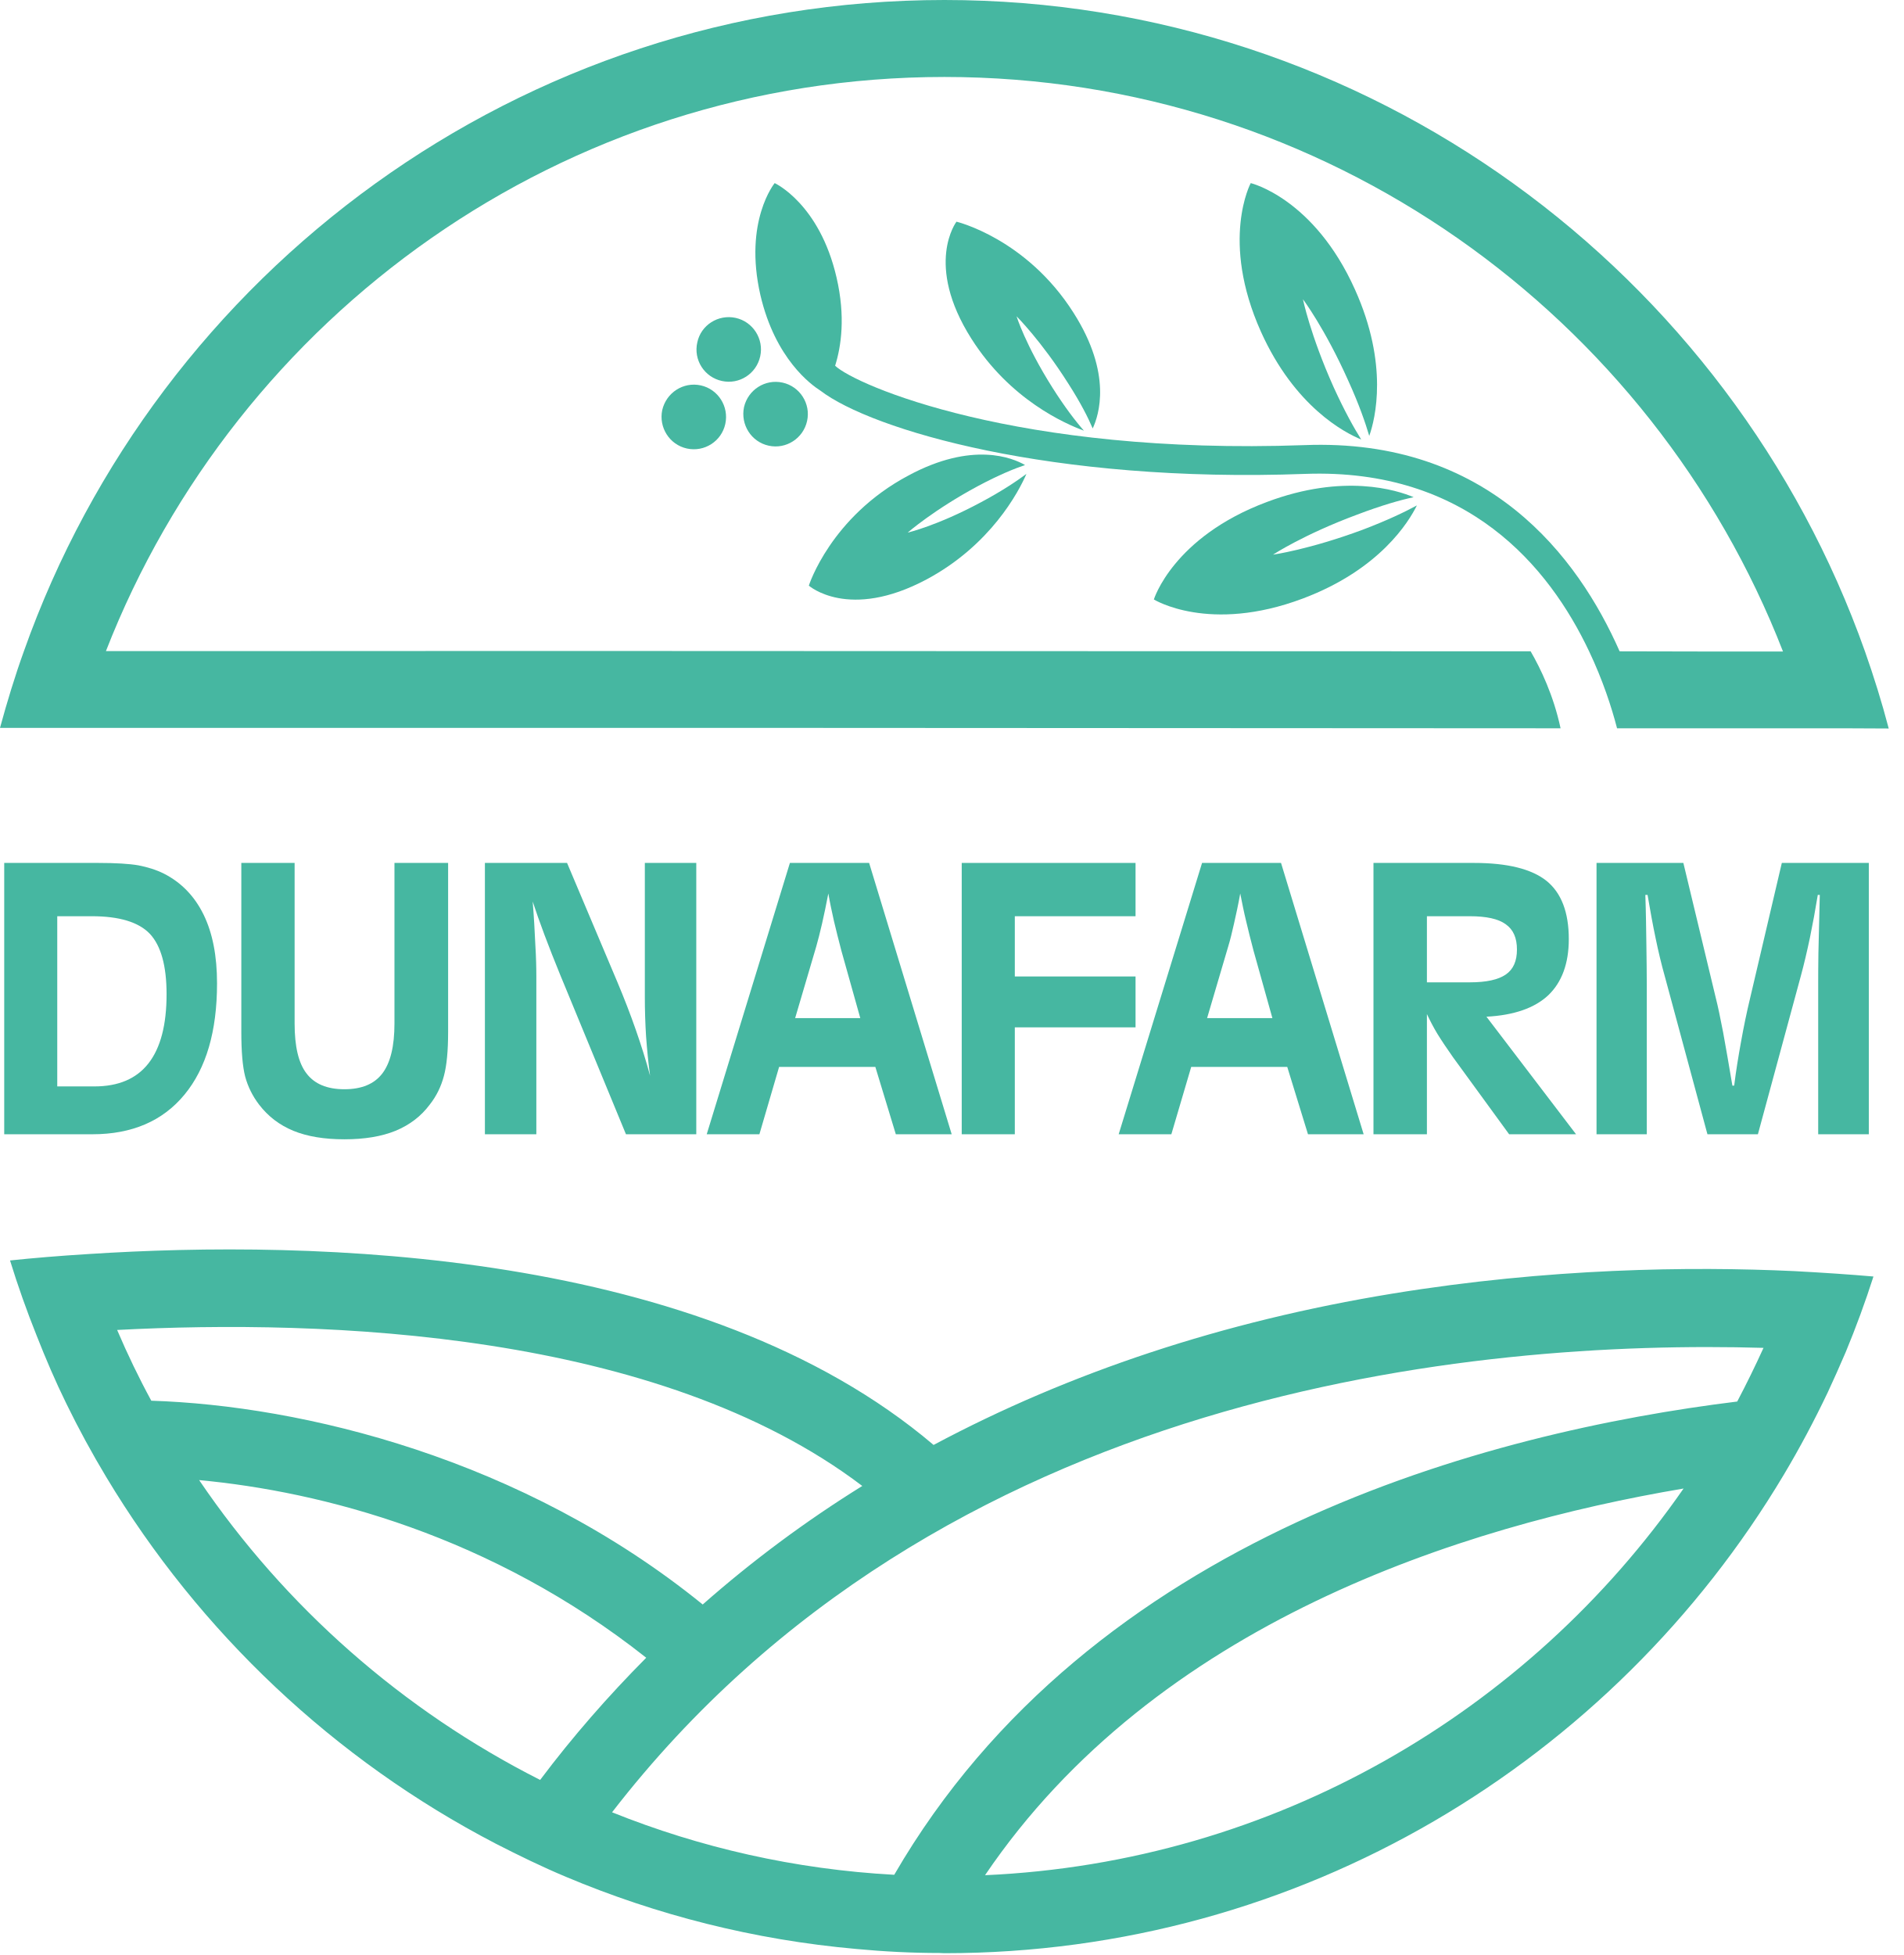
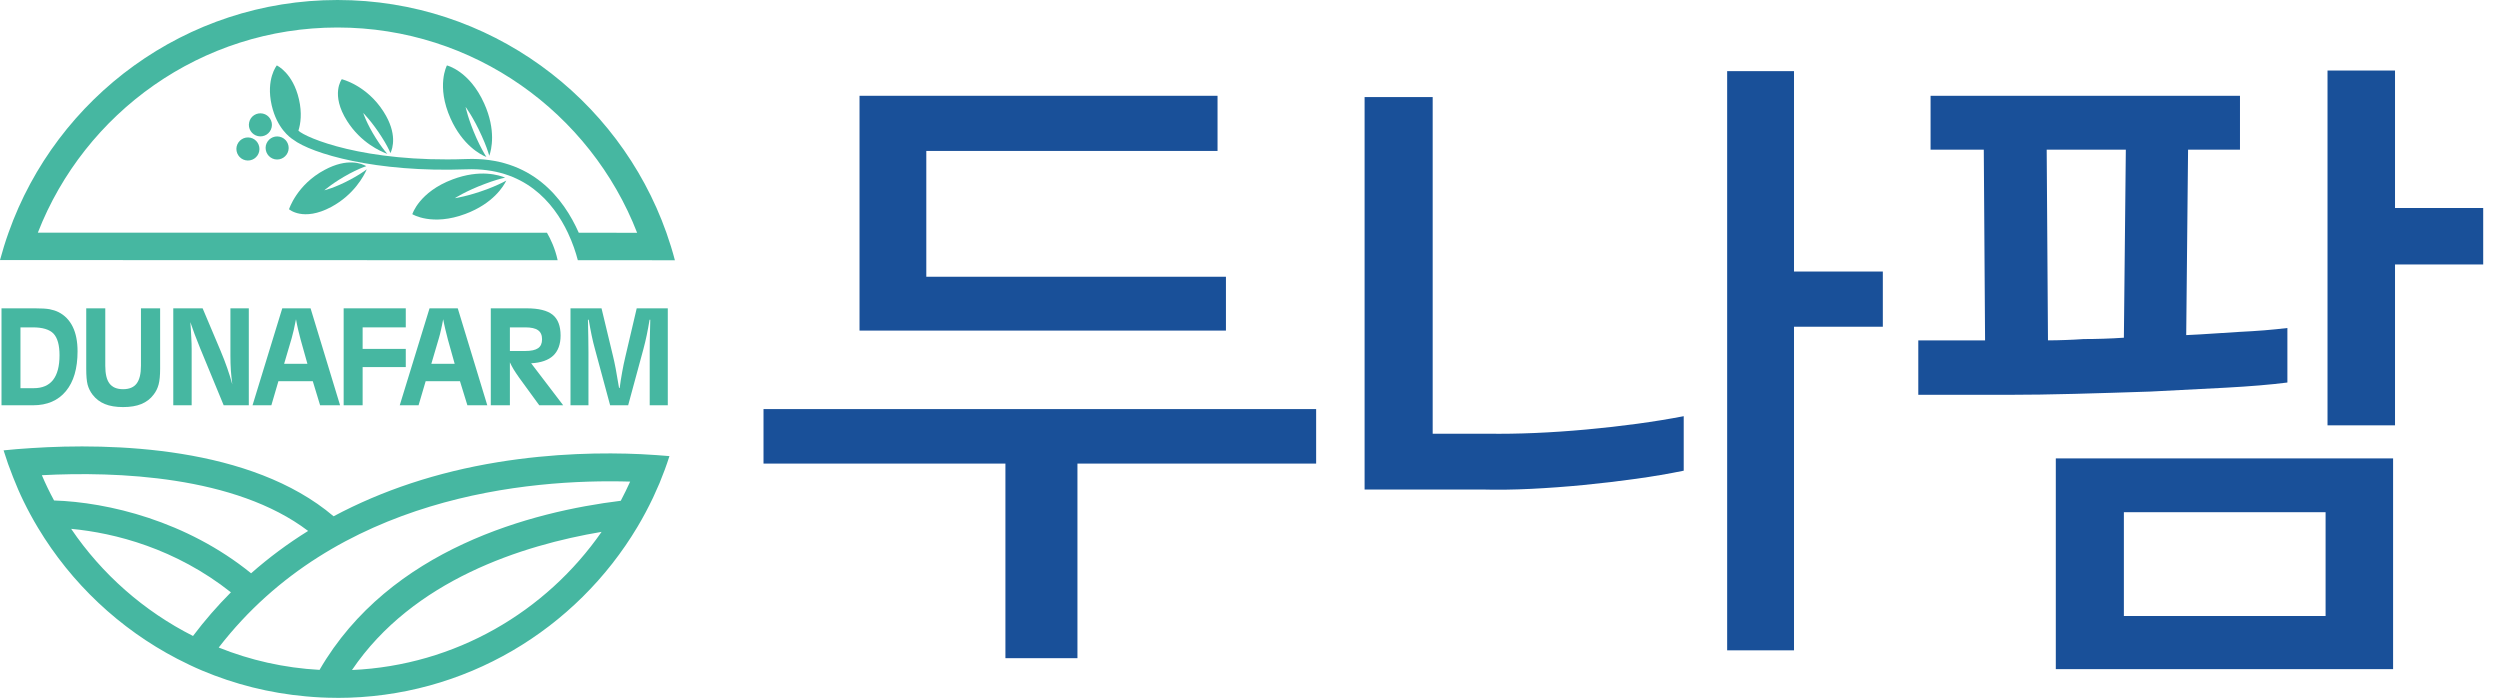
- <svg xmlns="http://www.w3.org/2000/svg" width="37" height="38" viewBox="0 0 37 38" fill="none">
+ <svg xmlns="http://www.w3.org/2000/svg" width="136" height="38" viewBox="0 0 136 38" fill="none">
  <path d="M1.113 17.809V21.117H1.836C2.301 21.117 2.652 20.969 2.887 20.668C3.121 20.367 3.238 19.922 3.238 19.324C3.238 18.773 3.129 18.383 2.914 18.152C2.695 17.922 2.316 17.809 1.785 17.809H1.113ZM0.082 16.773H1.906C2.25 16.773 2.512 16.789 2.691 16.82C2.871 16.855 3.035 16.906 3.184 16.98C3.523 17.152 3.781 17.418 3.957 17.777C4.133 18.137 4.219 18.582 4.219 19.113C4.219 20.047 4.008 20.766 3.586 21.277C3.164 21.789 2.566 22.047 1.797 22.047H0.082V16.773Z" fill="#46B7A1" />
  <path d="M5.727 16.773V19.895C5.727 20.336 5.801 20.66 5.957 20.863C6.113 21.07 6.359 21.172 6.695 21.172C7.031 21.172 7.277 21.07 7.434 20.863C7.59 20.656 7.668 20.336 7.668 19.895V16.773H8.711V20.055C8.711 20.426 8.684 20.711 8.629 20.914C8.574 21.121 8.484 21.305 8.355 21.469C8.184 21.699 7.961 21.867 7.688 21.98C7.418 22.09 7.086 22.145 6.695 22.145C6.301 22.145 5.973 22.09 5.703 21.98C5.43 21.867 5.211 21.699 5.035 21.469C4.91 21.305 4.82 21.125 4.766 20.926C4.715 20.727 4.691 20.438 4.691 20.055V16.773H5.727Z" fill="#46B7A1" />
  <path d="M10.945 19.082L10.898 18.969C10.66 18.387 10.48 17.906 10.355 17.523C10.379 17.82 10.395 18.102 10.406 18.355C10.422 18.613 10.426 18.824 10.426 18.992V22.047H9.426V16.773H11.023L12 19.086C12.133 19.402 12.254 19.715 12.359 20.016C12.465 20.32 12.559 20.617 12.637 20.91C12.602 20.656 12.578 20.398 12.559 20.145C12.543 19.891 12.535 19.633 12.535 19.379V16.773H13.535V22.047H12.168L10.945 19.082Z" fill="#46B7A1" />
  <path d="M15.457 19.789H16.723L16.355 18.477C16.301 18.273 16.254 18.082 16.211 17.902C16.172 17.727 16.133 17.547 16.102 17.367C16.059 17.586 16.02 17.781 15.98 17.953C15.941 18.125 15.902 18.273 15.867 18.398L15.457 19.789ZM15.355 16.773H16.895L18.5 22.047H17.414L17.016 20.738H15.145L14.762 22.047H13.738L15.355 16.773Z" fill="#46B7A1" />
  <path d="M18.695 22.047V16.773H22.074V17.809H19.727V18.98H22.074V19.969H19.727V22.047H18.695Z" fill="#46B7A1" />
  <path d="M23.465 19.789H24.734L24.367 18.477C24.312 18.273 24.266 18.082 24.223 17.902C24.18 17.727 24.145 17.547 24.109 17.367C24.07 17.586 24.027 17.781 23.988 17.953C23.949 18.125 23.914 18.273 23.875 18.398L23.465 19.789ZM23.367 16.773H24.902L26.508 22.047H25.426L25.023 20.738H23.156L22.77 22.047H21.746L23.367 16.773Z" fill="#46B7A1" />
  <path d="M27.738 17.809V19.094H28.57C28.895 19.094 29.125 19.043 29.273 18.941C29.418 18.84 29.488 18.68 29.488 18.457C29.488 18.23 29.418 18.07 29.27 17.965C29.125 17.859 28.891 17.809 28.57 17.809H27.738ZM27.738 19.711V22.047H26.699V16.773H28.652C29.305 16.773 29.773 16.891 30.062 17.121C30.352 17.355 30.496 17.734 30.496 18.254C30.496 18.73 30.359 19.094 30.098 19.344C29.832 19.594 29.43 19.734 28.895 19.762L30.637 22.047H29.336L28.246 20.551C28.125 20.379 28.023 20.227 27.941 20.094C27.863 19.965 27.797 19.836 27.738 19.711Z" fill="#46B7A1" />
  <path d="M31.984 17.395C31.996 17.738 32 18.059 32.004 18.355C32.008 18.652 32.012 18.918 32.012 19.148V22.047H31.035V16.773H32.723L33.352 19.391C33.395 19.559 33.441 19.781 33.496 20.066C33.547 20.352 33.609 20.695 33.676 21.102H33.711C33.746 20.816 33.793 20.531 33.844 20.25C33.895 19.965 33.953 19.68 34.023 19.391L34.637 16.773H36.328V22.047H35.344V19.148C35.344 18.988 35.344 18.785 35.348 18.531C35.355 18.273 35.363 17.895 35.375 17.395H35.336C35.289 17.684 35.238 17.961 35.184 18.223C35.129 18.484 35.07 18.738 35.004 18.98L34.172 22.047H33.191L32.363 18.98C32.297 18.746 32.238 18.5 32.184 18.238C32.129 17.977 32.078 17.695 32.027 17.395H31.984Z" fill="#46B7A1" />
  <path d="M33.77 27.242C28.953 27.836 21.211 29.84 17.383 36.441C15.457 36.336 13.609 35.914 11.898 35.226C18.277 26.973 28.719 26.039 34.281 26.199C34.121 26.551 33.949 26.902 33.77 27.242ZM19.148 36.449C22.469 31.547 28.422 29.66 32.727 28.933C29.707 33.281 24.77 36.199 19.148 36.449ZM3.871 28.769C6.254 28.992 9.551 29.84 12.562 32.222C11.824 32.965 11.133 33.754 10.5 34.597C7.828 33.246 5.543 31.234 3.871 28.769ZM16.762 28.883C15.656 29.57 14.621 30.34 13.66 31.187C10.145 28.336 5.867 27.32 2.941 27.226C2.699 26.781 2.477 26.32 2.277 25.851C6.309 25.64 12.789 25.867 16.762 28.883ZM34.879 24.707C32.859 24.613 30.109 24.648 27.07 25.144C23.77 25.683 20.781 26.68 18.148 28.086C13.645 24.262 6.062 24.094 1.723 24.375C1.152 24.41 0.641 24.453 0.195 24.5C0.348 24.996 0.52 25.48 0.711 25.957C0.887 26.406 1.078 26.851 1.289 27.281C1.527 27.769 1.789 28.25 2.066 28.711C3.879 31.73 6.504 34.207 9.637 35.836C10.086 36.066 10.535 36.285 11 36.48C12.762 37.222 14.66 37.707 16.648 37.883C17.18 37.933 17.719 37.961 18.266 37.961C18.297 37.961 18.328 37.965 18.359 37.965C25.289 37.965 31.359 34.226 34.676 28.664C34.984 28.148 35.266 27.617 35.527 27.07C35.648 26.808 35.766 26.547 35.879 26.281C36.078 25.801 36.258 25.312 36.418 24.812C35.973 24.773 35.457 24.738 34.879 24.707Z" fill="#46B7A1" />
  <path d="M14.943 8.663C15.279 8.737 15.615 8.522 15.689 8.183C15.764 7.847 15.549 7.511 15.213 7.437C14.873 7.362 14.541 7.577 14.463 7.913C14.392 8.253 14.603 8.589 14.943 8.663Z" fill="#46B7A1" />
  <path d="M13.623 7.491C13.283 7.417 12.951 7.632 12.873 7.972C12.803 8.308 13.014 8.644 13.353 8.718C13.693 8.792 14.025 8.577 14.099 8.241C14.174 7.901 13.959 7.565 13.623 7.491Z" fill="#46B7A1" />
  <path d="M14.778 6.925C14.852 6.589 14.637 6.253 14.301 6.179C13.961 6.105 13.625 6.319 13.555 6.655C13.477 6.995 13.692 7.331 14.032 7.405C14.371 7.48 14.704 7.265 14.778 6.925Z" fill="#46B7A1" />
  <path d="M26.617 8.473C26.735 8.141 26.996 7.086 26.34 5.629C25.543 3.852 24.313 3.559 24.313 3.559C24.313 3.559 23.715 4.672 24.512 6.449C25.168 7.906 26.137 8.41 26.461 8.543C26.321 8.32 26.137 7.992 25.922 7.52C25.469 6.508 25.328 5.816 25.328 5.816C25.328 5.816 25.754 6.383 26.207 7.395C26.422 7.867 26.543 8.223 26.617 8.473Z" fill="#46B7A1" />
  <path d="M27.48 9.664C27.156 9.527 26.121 9.195 24.625 9.758C22.801 10.441 22.43 11.652 22.43 11.652C22.43 11.652 23.504 12.32 25.328 11.633C26.824 11.07 27.387 10.14 27.543 9.824C27.312 9.949 26.973 10.113 26.488 10.297C25.449 10.683 24.746 10.781 24.746 10.781C24.746 10.781 25.34 10.39 26.379 10.004C26.863 9.82 27.227 9.718 27.48 9.664Z" fill="#46B7A1" />
  <path d="M21.241 8.328C21.359 8.074 21.628 7.273 20.87 6.082C19.952 4.633 18.593 4.309 18.593 4.309C18.593 4.309 17.964 5.133 18.882 6.582C19.636 7.773 20.71 8.238 21.07 8.371C20.909 8.188 20.698 7.914 20.456 7.531C19.933 6.703 19.761 6.148 19.761 6.148C19.761 6.148 20.241 6.625 20.765 7.453C21.011 7.836 21.155 8.125 21.241 8.328Z" fill="#46B7A1" />
  <path d="M19.926 9.039C19.684 8.899 18.902 8.574 17.66 9.242C16.145 10.047 15.723 11.383 15.723 11.383C15.723 11.383 16.496 12.07 18.012 11.262C19.254 10.598 19.801 9.563 19.953 9.211C19.758 9.356 19.473 9.547 19.07 9.762C18.211 10.223 17.645 10.352 17.645 10.352C17.645 10.352 18.156 9.906 19.016 9.445C19.418 9.231 19.715 9.11 19.926 9.039Z" fill="#46B7A1" />
  <path d="M36.254 12.664C33.645 5.297 26.609 0 18.359 0C10.109 0 3.074 5.293 0.465 12.656C0.289 13.145 0.137 13.645 0 14.148C0.469 14.148 0.988 14.148 1.555 14.148C7.863 14.145 20.074 14.148 30.336 14.156C30.199 13.516 29.949 12.996 29.754 12.66C26.305 12.66 22.246 12.656 18.176 12.656C12.953 12.652 7.734 12.652 3.816 12.656C3.195 12.656 2.609 12.656 2.059 12.656C4.602 6.133 10.945 1.496 18.359 1.496C25.773 1.496 32.121 6.137 34.66 12.664C33.715 12.664 32.645 12.664 31.484 12.66C30.672 10.82 28.934 8.512 25.355 8.652C19.777 8.852 16.633 7.488 16.234 7.109C16.352 6.734 16.438 6.156 16.262 5.395C15.93 3.957 15.059 3.559 15.059 3.559C15.059 3.559 14.453 4.297 14.781 5.734C15.07 6.977 15.77 7.48 15.949 7.594C16.945 8.355 20.441 9.395 25.375 9.211C28.527 9.098 30.113 11.016 30.891 12.66C31.156 13.219 31.328 13.746 31.434 14.156C31.625 14.156 31.816 14.156 32.004 14.156C33.09 14.156 34.145 14.156 35.164 14.156C35.691 14.156 36.211 14.156 36.715 14.16C36.582 13.652 36.426 13.152 36.254 12.664Z" fill="#46B7A1" />
+   <path d="M46.758 5.211H66.234V8.211H50.391V15.055H66.691V17.984H46.758V5.211ZM54.695 25.219H41.535V22.254H71.598V25.219H58.613V35.805H54.695V25.219Z" fill="#195099" />
+   <path d="M97.594 14.773H102.426V17.773H97.594V35.379H93.957V3.871H97.594V14.773ZM91.594 22.641V25.605C90.793 25.77 89.93 25.918 89 26.047C88.07 26.176 87.125 26.289 86.16 26.383C85.195 26.477 84.238 26.547 83.285 26.594C82.332 26.641 81.445 26.652 80.621 26.629H74.234V5.281H77.938V23.594H80.938C82.562 23.617 84.344 23.543 86.281 23.367C88.227 23.188 89.996 22.949 91.594 22.641Z" fill="#195099" />
+   <path d="M130.289 11.316H135.086V14.387H130.289V23.137H126.617V3.836H130.289V11.316ZM115.539 33.512H126.512V27.863H115.539V33.512ZM111.836 24.938H130.184V36.402H111.836V24.938ZM115.645 8.141H111.34L111.41 18.516C111.719 18.516 112.035 18.508 112.363 18.496C112.691 18.484 113.023 18.469 113.352 18.445C113.703 18.445 114.063 18.438 114.43 18.426C114.793 18.414 115.164 18.398 115.539 18.371L115.645 8.141ZM119.031 8.141L118.93 18.23C119.422 18.207 119.914 18.18 120.41 18.145C120.902 18.109 121.375 18.078 121.82 18.055C122.293 18.031 122.746 18.004 123.18 17.969C123.613 17.934 124.031 17.891 124.434 17.844V20.809C123.516 20.926 122.395 21.02 121.082 21.09C119.762 21.16 118.398 21.23 116.984 21.301C115.574 21.348 114.199 21.391 112.859 21.426C111.516 21.461 110.363 21.477 109.398 21.477H104.355V18.516H107.988L107.918 8.141H105.023V5.211H121.855V8.141H119.031Z" fill="#195099" />
</svg>
